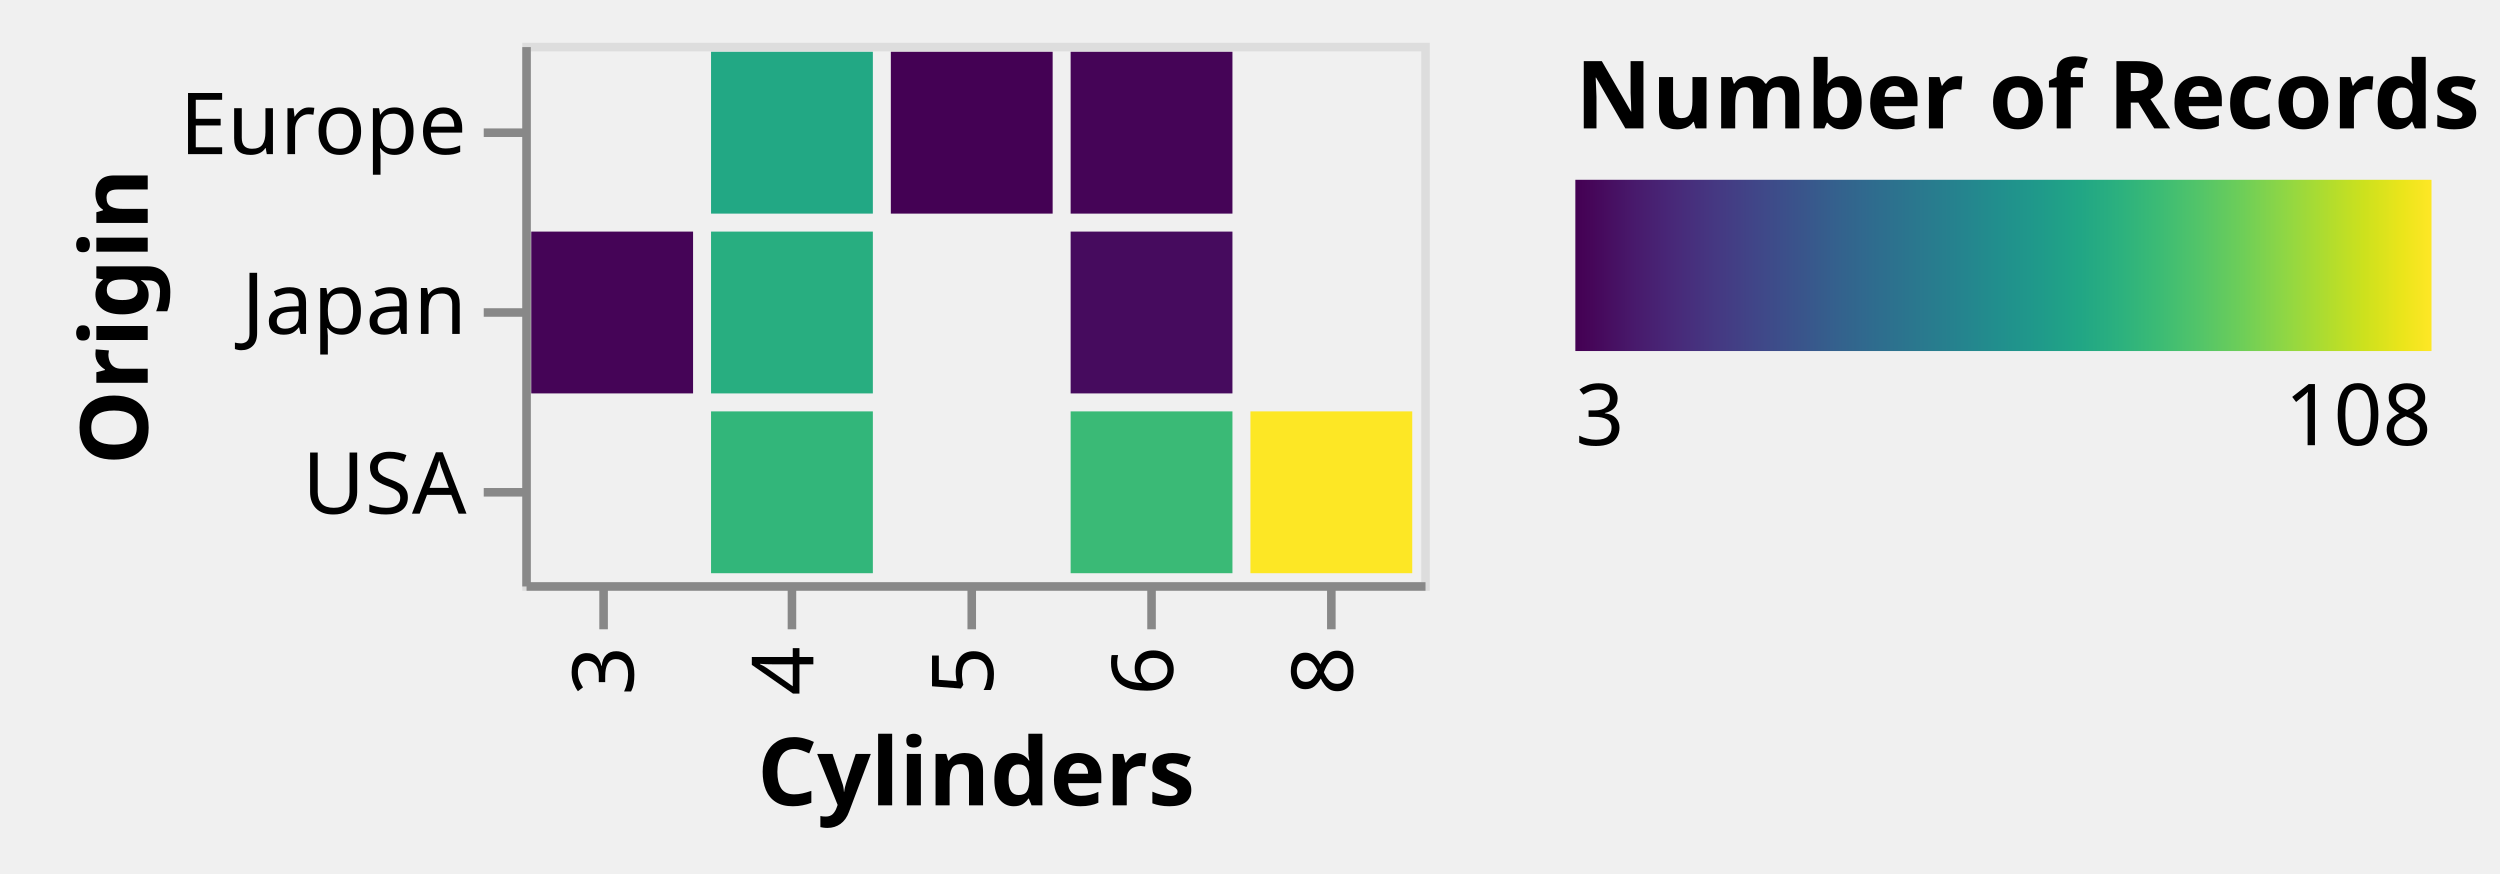
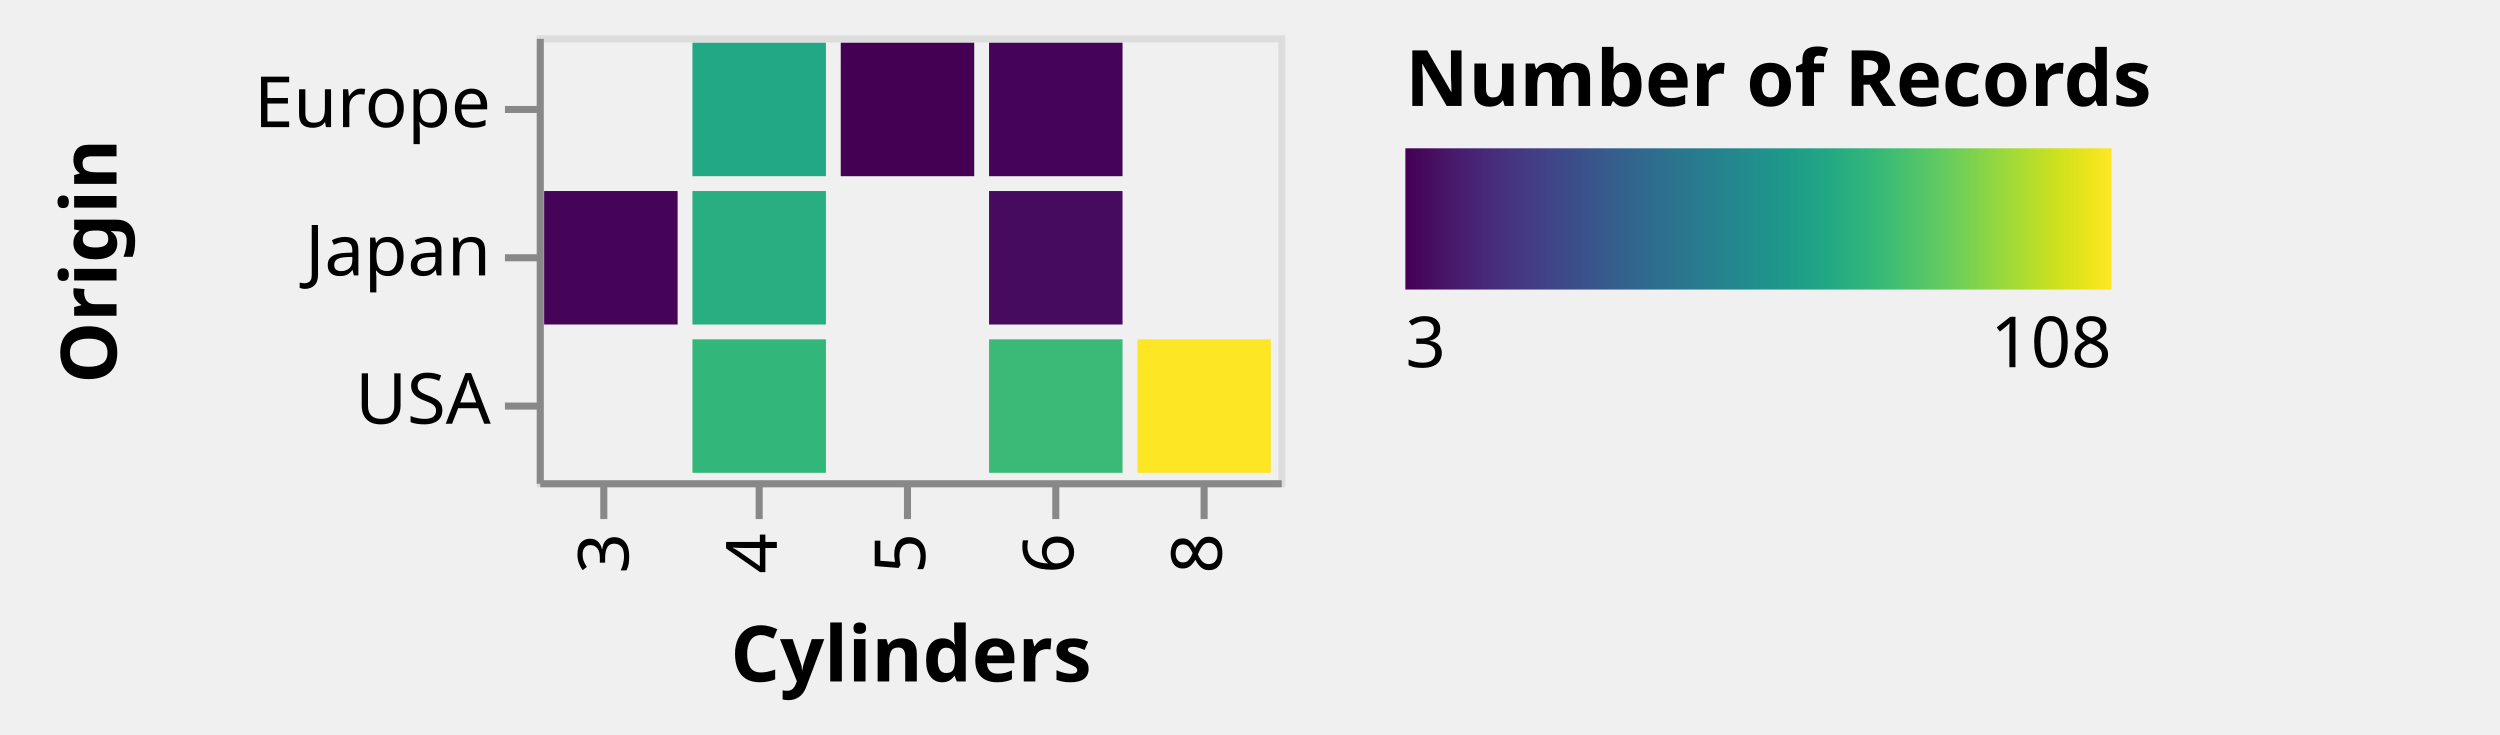
- <svg xmlns="http://www.w3.org/2000/svg" class="marks" width="292" height="102" viewBox="0 0 292 102" version="1.1">
+ <svg xmlns="http://www.w3.org/2000/svg" class="marks" width="354" height="104" viewBox="0 0 354 104" version="1.1">
  <defs>
    <linearGradient id="gradient_0" x1="0" x2="1" y1="0" y2="0">
      <stop offset="0" stop-color="#440154" />
      <stop offset="0.019" stop-color="#46075a" />
      <stop offset="0.067" stop-color="#481a6c" />
      <stop offset="0.114" stop-color="#482979" />
      <stop offset="0.162" stop-color="#453882" />
      <stop offset="0.21" stop-color="#404688" />
      <stop offset="0.257" stop-color="#3a538b" />
      <stop offset="0.305" stop-color="#34618d" />
      <stop offset="0.352" stop-color="#2e6d8e" />
      <stop offset="0.4" stop-color="#2a788e" />
      <stop offset="0.448" stop-color="#25838e" />
      <stop offset="0.495" stop-color="#218f8d" />
      <stop offset="0.543" stop-color="#1f9a8a" />
      <stop offset="0.59" stop-color="#21a685" />
      <stop offset="0.638" stop-color="#2cb17e" />
      <stop offset="0.686" stop-color="#3dbc74" />
      <stop offset="0.733" stop-color="#54c568" />
      <stop offset="0.781" stop-color="#6ece58" />
      <stop offset="0.829" stop-color="#8ed645" />
      <stop offset="0.876" stop-color="#addc30" />
      <stop offset="0.924" stop-color="#cde11d" />
      <stop offset="0.971" stop-color="#ece51b" />
      <stop offset="1" stop-color="#fde725" />
    </linearGradient>
    <clipPath id="clip1">
      <rect x="0" y="0" width="105" height="63" />
    </clipPath>
    <clipPath id="clip2">
      <rect x="0" y="0" width="105" height="63" />
    </clipPath>
    <clipPath id="clip3">
      <rect x="0" y="0" width="105" height="63" />
    </clipPath>
    <clipPath id="clip4">
      <rect x="0" y="0" width="105" height="63" />
    </clipPath>
  </defs>
-   <g transform="translate(61,5)">
+   <g transform="translate(76,5)">
    <g class="mark-group role-frame root">
      <g transform="translate(0,0)">
        <path class="background" d="M0.5,0.5h105v63h-105Z" style="fill: transparent; stroke: #ddd;" />
        <g>
          <g class="mark-rect role-mark morgan_brush_bg" clip-path="url(#clip1)">
            <path d="M0,0h0v0h0Z" style="fill: #fdbb84; fill-opacity: 0.5;" />
          </g>
          <g class="mark-rect role-mark alex_brush_bg" clip-path="url(#clip2)">
            <path d="M0,0h0v0h0Z" style="fill: #333; fill-opacity: 0.125;" />
          </g>
          <g class="mark-rect role-mark marks">
            <path d="M85.05,43.05h18.9v18.9h-18.9Z" style="fill: #fde725;" />
            <path d="M22.05,1.05h18.9v18.9h-18.9Z" style="fill: #22a884;" />
            <path d="M22.05,22.05h18.9v18.9h-18.9Z" style="fill: #28ae80;" />
            <path d="M64.05,43.05h18.9v18.9h-18.9Z" style="fill: #3aba76;" />
            <path d="M22.05,43.05h18.9v18.9h-18.9Z" style="fill: #32b67a;" />
            <path d="M1.05,22.05h18.9v18.9h-18.9Z" style="fill: #450457;" />
            <path d="M64.05,22.05h18.9v18.9h-18.9Z" style="fill: #460b5e;" />
            <path d="M64.05,1.05h18.9v18.9h-18.9Z" style="fill: #450457;" />
            <path d="M43.05,1.05h18.9v18.9h-18.9Z" style="fill: #440154;" />
          </g>
          <g class="mark-rect role-mark alex_brush" clip-path="url(#clip3)">
            <path d="M0,0h0v0h0Z" style="fill: transparent; stroke: white;" />
          </g>
          <g class="mark-rect role-mark morgan_brush" clip-path="url(#clip4)">
            <path d="M0,0h0v0h0Z" style="fill: transparent; stroke: #e34a33;" />
          </g>
          <g class="mark-group role-legend">
            <g transform="translate(123,0)">
-               <path class="background" d="M0,0h103v49h-103Z" style="pointer-events: none; fill: none;" />
+               <path class="background" d="M0,0h150v49h-150Z" style="pointer-events: none; fill: none;" />
              <g>
                <g class="mark-group role-legend-entry">
                  <g transform="translate(0,16)">
                    <path class="background" d="M0,0h0v0h0Z" style="pointer-events: none; fill: none;" />
                    <g>
                      <g class="mark-rect role-legend-gradient" style="pointer-events: none;">
                        <path d="M0,0h100v20h-100Z" style="fill: url(#gradient_0); stroke: #ddd; stroke-width: 0; opacity: 1;" />
                      </g>
                      <g class="mark-text role-legend-label" style="pointer-events: none;">
                        <text text-anchor="start" transform="translate(0,31)" style="font: 10px sans-serif; fill: #000; opacity: 1;">3</text>
                        <text text-anchor="end" transform="translate(100,31)" style="font: 10px sans-serif; fill: #000; opacity: 1;">108</text>
                      </g>
                    </g>
                  </g>
                </g>
                <g class="mark-text role-legend-title" style="pointer-events: none;">
                  <text text-anchor="start" transform="translate(0,10)" style="font: bold 11px sans-serif; fill: #000; opacity: 1;">Number of Records</text>
                </g>
              </g>
            </g>
          </g>
          <g class="mark-group role-axis">
            <g transform="translate(0.5,63.5)">
              <path class="background" d="M0,0h0v0h0Z" style="pointer-events: none; fill: none;" />
              <g>
                <g class="mark-rule role-axis-tick" style="pointer-events: none;">
                  <line transform="translate(9,0)" x2="0" y2="5" style="fill: none; stroke: #888; stroke-width: 1; opacity: 1;" />
                  <line transform="translate(31,0)" x2="0" y2="5" style="fill: none; stroke: #888; stroke-width: 1; opacity: 1;" />
                  <line transform="translate(52,0)" x2="0" y2="5" style="fill: none; stroke: #888; stroke-width: 1; opacity: 1;" />
                  <line transform="translate(73,0)" x2="0" y2="5" style="fill: none; stroke: #888; stroke-width: 1; opacity: 1;" />
                  <line transform="translate(94,0)" x2="0" y2="5" style="fill: none; stroke: #888; stroke-width: 1; opacity: 1;" />
                </g>
                <g class="mark-text role-axis-label" style="pointer-events: none;">
                  <text text-anchor="end" transform="translate(9.5,7) rotate(270) translate(0,3)" style="font: 10px sans-serif; fill: #000; opacity: 1;">3</text>
                  <text text-anchor="end" transform="translate(30.5,7) rotate(270) translate(0,3)" style="font: 10px sans-serif; fill: #000; opacity: 1;">4</text>
                  <text text-anchor="end" transform="translate(51.5,7) rotate(270) translate(0,3)" style="font: 10px sans-serif; fill: #000; opacity: 1;">5</text>
                  <text text-anchor="end" transform="translate(72.5,7) rotate(270) translate(0,3)" style="font: 10px sans-serif; fill: #000; opacity: 1;">6</text>
                  <text text-anchor="end" transform="translate(93.5,7) rotate(270) translate(0,3)" style="font: 10px sans-serif; fill: #000; opacity: 1;">8</text>
                </g>
                <g class="mark-rule role-axis-domain" style="pointer-events: none;">
                  <line transform="translate(0,0)" x2="105" y2="0" style="fill: none; stroke: #888; stroke-width: 1; opacity: 1;" />
                </g>
                <g class="mark-text role-axis-title" style="pointer-events: none;">
-                   <text text-anchor="middle" transform="translate(52.5,25.56152)" style="font: bold 11px sans-serif; fill: #000; opacity: 1;">Cylinders</text>
+                   <text text-anchor="middle" transform="translate(52.5,28)" style="font: bold 11px sans-serif; fill: #000; opacity: 1;">Cylinders</text>
                </g>
              </g>
            </g>
          </g>
          <g class="mark-group role-axis">
            <g transform="translate(0.5,0.5)">
              <path class="background" d="M0,0h0v0h0Z" style="pointer-events: none; fill: none;" />
              <g>
                <g class="mark-rule role-axis-tick" style="pointer-events: none;">
                  <line transform="translate(0,10)" x2="-5" y2="0" style="fill: none; stroke: #888; stroke-width: 1; opacity: 1;" />
                  <line transform="translate(0,31)" x2="-5" y2="0" style="fill: none; stroke: #888; stroke-width: 1; opacity: 1;" />
                  <line transform="translate(0,52)" x2="-5" y2="0" style="fill: none; stroke: #888; stroke-width: 1; opacity: 1;" />
                </g>
                <g class="mark-text role-axis-label" style="pointer-events: none;">
                  <text text-anchor="end" transform="translate(-7,12.5)" style="font: 10px sans-serif; fill: #000; opacity: 1;">Europe</text>
                  <text text-anchor="end" transform="translate(-7,33.5)" style="font: 10px sans-serif; fill: #000; opacity: 1;">Japan</text>
                  <text text-anchor="end" transform="translate(-7,54.5)" style="font: 10px sans-serif; fill: #000; opacity: 1;">USA</text>
                </g>
                <g class="mark-rule role-axis-domain" style="pointer-events: none;">
                  <line transform="translate(0,0)" x2="0" y2="63" style="fill: none; stroke: #888; stroke-width: 1; opacity: 1;" />
                </g>
                <g class="mark-text role-axis-title" style="pointer-events: none;">
-                   <text text-anchor="middle" transform="translate(-42.24609,31.5) rotate(-90) translate(0,-2)" style="font: bold 11px sans-serif; fill: #000; opacity: 1;">Origin</text>
+                   <text text-anchor="middle" transform="translate(-58,31.5) rotate(-90) translate(0,-2)" style="font: bold 11px sans-serif; fill: #000; opacity: 1;">Origin</text>
                </g>
              </g>
            </g>
          </g>
        </g>
      </g>
    </g>
  </g>
</svg>
